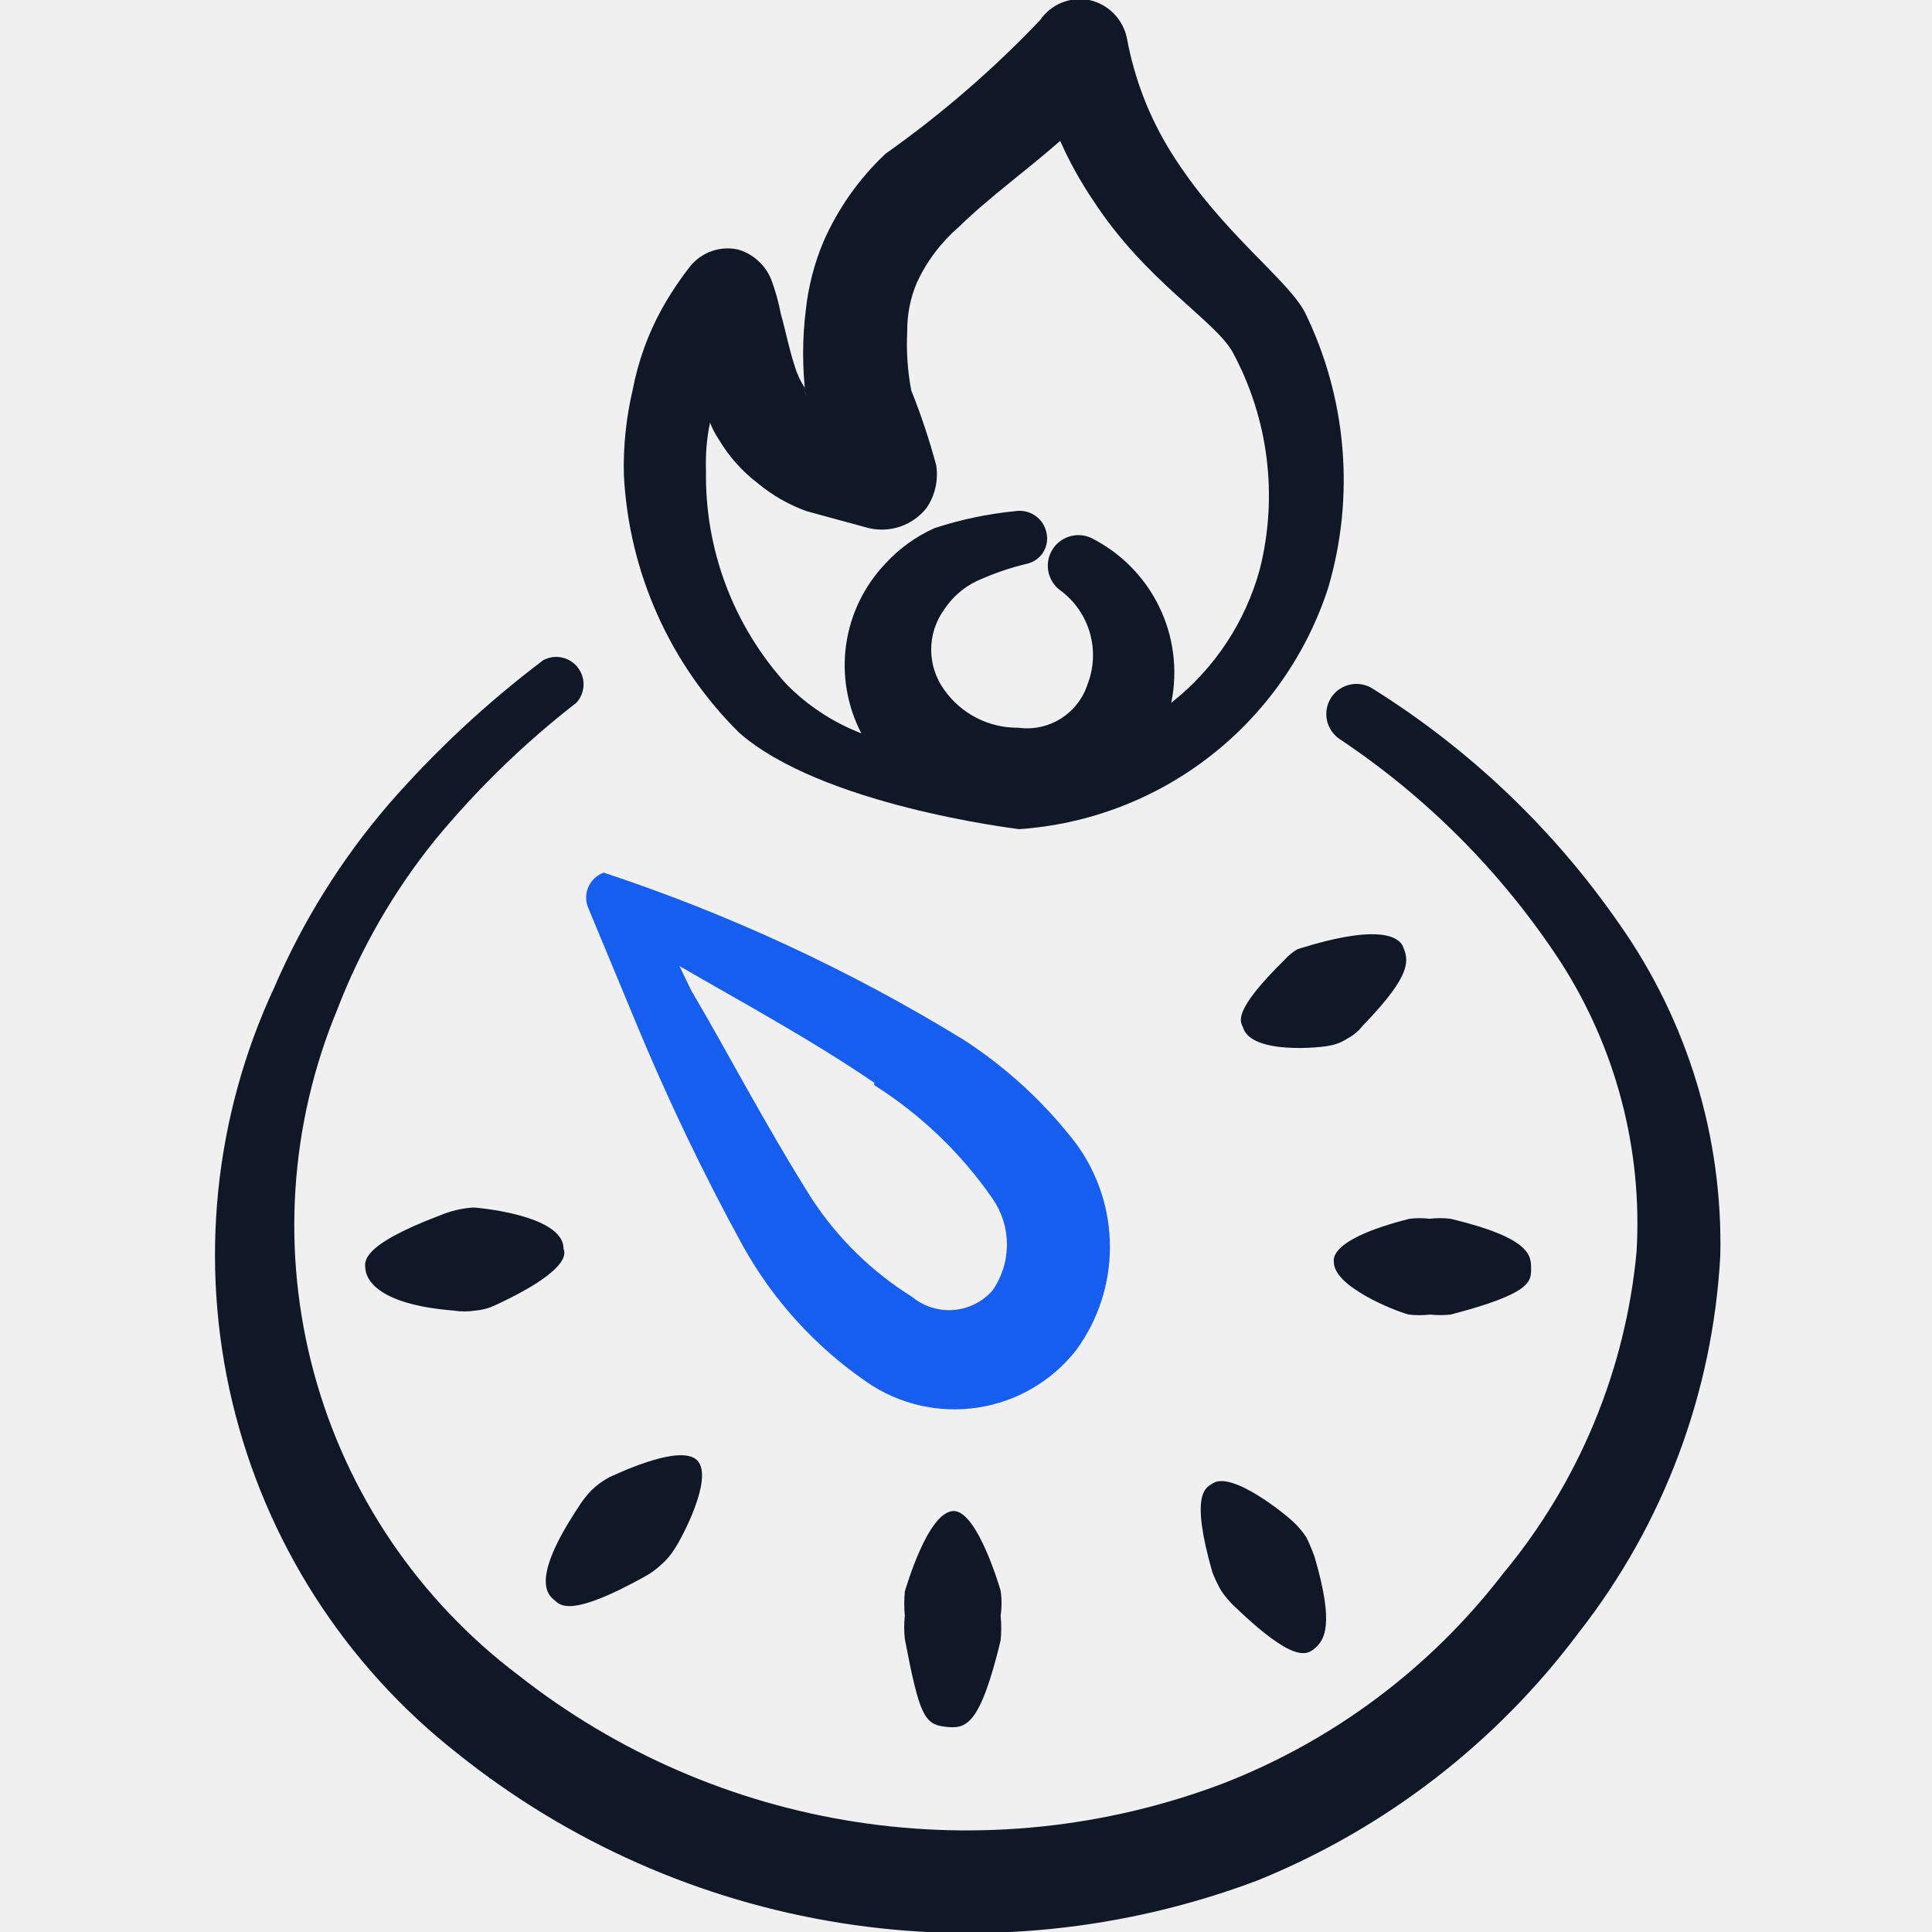
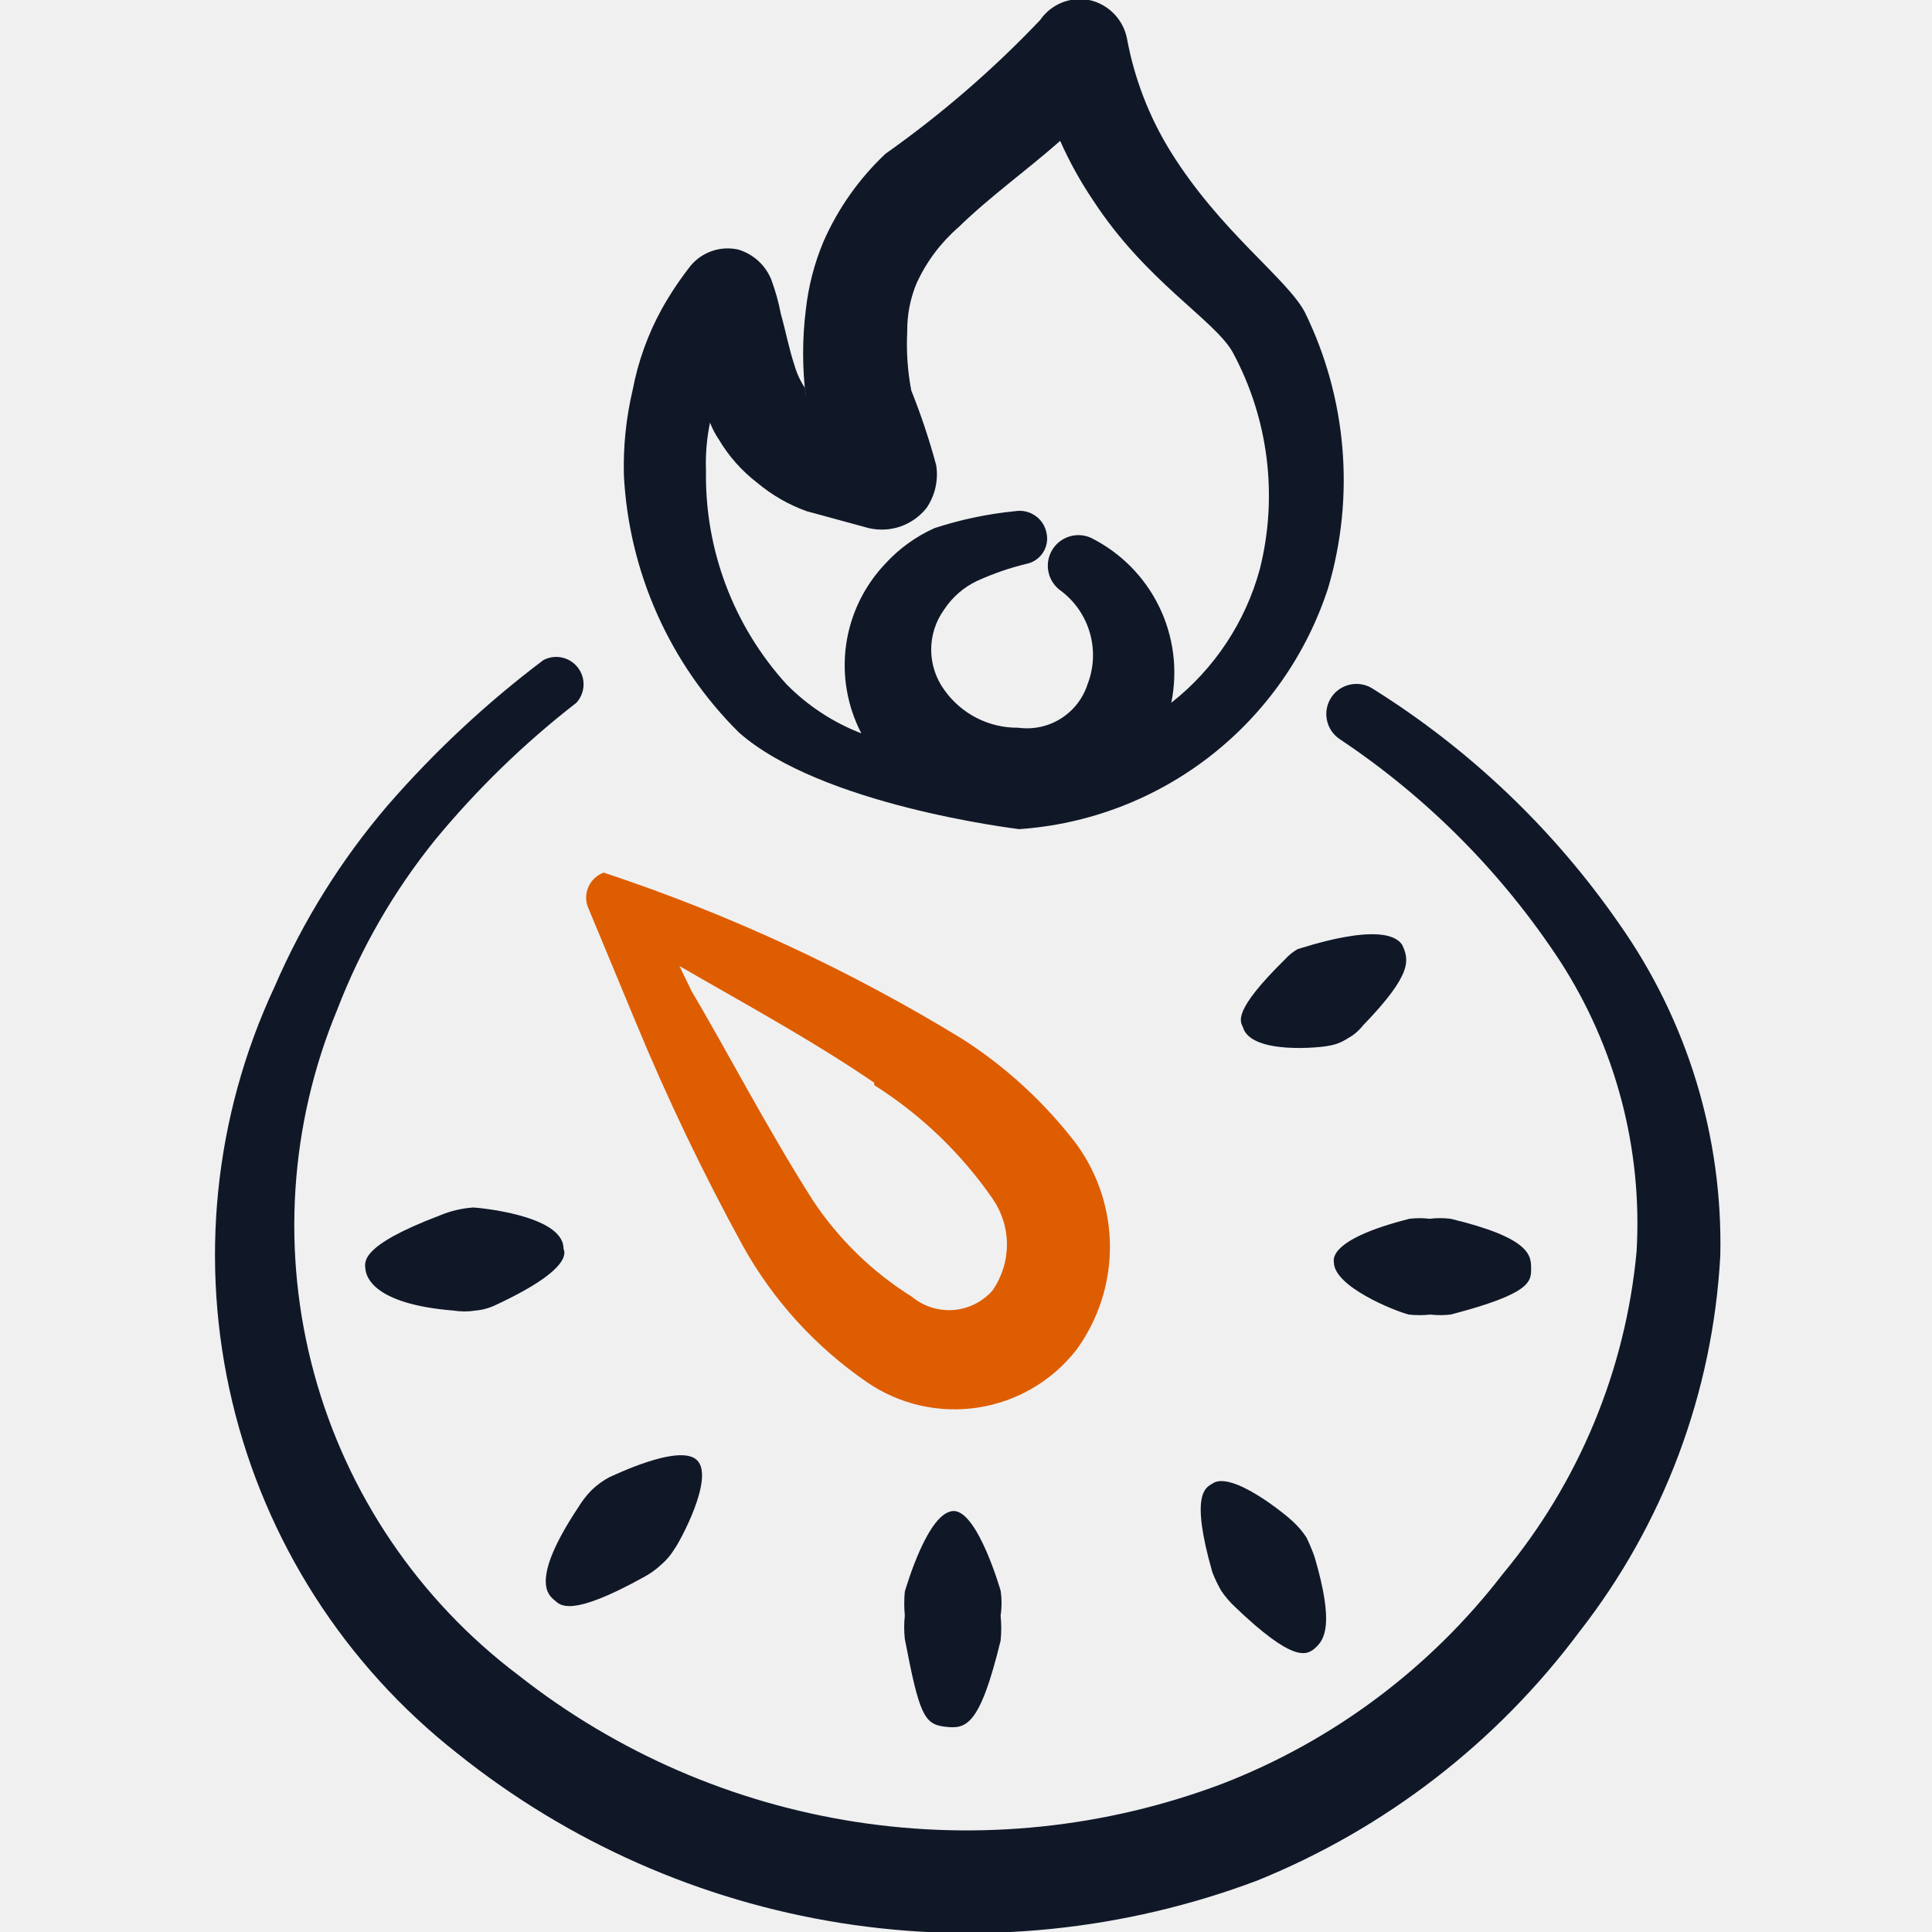
<svg xmlns="http://www.w3.org/2000/svg" width="48" height="48" viewBox="0 0 48 48" fill="none">
  <g clip-path="url(#clip0_822_10078)">
    <path fill-rule="evenodd" clip-rule="evenodd" d="M25.32 20.6C27.053 20.481 28.71 19.846 30.079 18.776C31.448 17.707 32.465 16.253 33 14.6C33.668 12.328 33.461 9.887 32.42 7.76C31.98 6.92 30.32 5.76 29.08 3.76C28.549 2.902 28.183 1.952 28 0.96C27.955 0.726 27.841 0.51 27.674 0.339C27.507 0.168 27.294 0.05 27.06 -1.63883e-05C26.83 -0.045 26.592 -0.021 26.375 0.067C26.159 0.156 25.972 0.307 25.84 0.5C24.672 1.729 23.385 2.841 22 3.82C21.345 4.436 20.822 5.177 20.46 6C20.232 6.542 20.084 7.115 20.02 7.7C19.931 8.417 19.931 9.143 20.02 9.86C20.007 9.787 20 9.714 20 9.64C19.885 9.468 19.797 9.279 19.74 9.08C19.6 8.66 19.52 8.22 19.4 7.8C19.344 7.507 19.264 7.22 19.16 6.94C19.087 6.763 18.976 6.605 18.834 6.477C18.692 6.349 18.523 6.254 18.34 6.2C18.126 6.152 17.902 6.164 17.694 6.235C17.486 6.305 17.301 6.432 17.16 6.6C16.892 6.941 16.651 7.302 16.44 7.68C16.096 8.305 15.854 8.98 15.72 9.68C15.556 10.374 15.482 11.087 15.5 11.8C15.622 14.215 16.642 16.498 18.36 18.2C20.4 20 25.18 20.58 25.32 20.6ZM17.64 10.5C17.698 10.648 17.771 10.789 17.86 10.92C18.108 11.338 18.434 11.705 18.82 12C19.182 12.303 19.595 12.54 20.04 12.7L21.58 13.12C21.843 13.182 22.118 13.168 22.373 13.08C22.628 12.991 22.852 12.832 23.02 12.62C23.232 12.31 23.317 11.931 23.26 11.56C23.09 10.928 22.883 10.307 22.64 9.7C22.549 9.219 22.515 8.729 22.54 8.24C22.535 7.821 22.616 7.406 22.78 7.02C23.025 6.492 23.38 6.021 23.82 5.64C24.6 4.88 25.5 4.24 26.34 3.5C26.569 4.017 26.843 4.512 27.16 4.98C28.46 6.98 30.16 7.94 30.62 8.74C31.515 10.391 31.758 12.318 31.3 14.14C30.942 15.454 30.171 16.618 29.1 17.46C29.266 16.652 29.159 15.811 28.798 15.07C28.436 14.328 27.839 13.727 27.1 13.36C26.927 13.283 26.732 13.274 26.552 13.334C26.373 13.394 26.222 13.518 26.13 13.683C26.037 13.848 26.009 14.042 26.052 14.226C26.095 14.411 26.204 14.572 26.36 14.68C26.708 14.942 26.96 15.311 27.079 15.729C27.198 16.148 27.178 16.594 27.02 17C26.906 17.353 26.671 17.655 26.357 17.853C26.042 18.05 25.668 18.131 25.3 18.08C24.94 18.084 24.585 18.001 24.264 17.837C23.944 17.673 23.668 17.434 23.46 17.14C23.249 16.849 23.135 16.499 23.135 16.14C23.135 15.781 23.249 15.431 23.46 15.14C23.659 14.839 23.935 14.597 24.26 14.44C24.671 14.251 25.1 14.103 25.54 14C25.7 13.957 25.838 13.854 25.923 13.713C26.009 13.571 26.037 13.402 26 13.24C25.966 13.066 25.866 12.912 25.72 12.812C25.574 12.711 25.395 12.671 25.22 12.7C24.54 12.767 23.87 12.908 23.22 13.12C22.758 13.327 22.342 13.626 22 14C21.472 14.553 21.13 15.257 21.022 16.014C20.915 16.77 21.047 17.542 21.4 18.22C20.701 17.95 20.066 17.534 19.54 17C18.224 15.552 17.509 13.657 17.54 11.7C17.525 11.297 17.558 10.894 17.64 10.5Z" fill="#101828" />
    <path fill-rule="evenodd" clip-rule="evenodd" d="M40.22 22.94C38.602 20.607 36.526 18.627 34.12 17.12C33.956 17.009 33.754 16.967 33.559 17.005C33.364 17.042 33.191 17.155 33.08 17.32C32.969 17.484 32.927 17.686 32.965 17.881C33.002 18.076 33.116 18.249 33.28 18.36C35.46 19.812 37.324 21.69 38.76 23.88C40.145 26.023 40.811 28.552 40.66 31.1C40.385 34.04 39.227 36.829 37.34 39.1C35.535 41.446 33.121 43.252 30.36 44.32C27.46 45.413 24.328 45.738 21.266 45.265C18.203 44.792 15.315 43.536 12.88 41.62C10.403 39.751 8.617 37.113 7.803 34.119C6.988 31.125 7.191 27.946 8.38 25.08C8.964 23.563 9.78 22.146 10.8 20.88C11.843 19.613 13.024 18.466 14.32 17.46C14.428 17.342 14.491 17.189 14.498 17.029C14.505 16.869 14.454 16.712 14.356 16.585C14.258 16.458 14.119 16.37 13.962 16.336C13.805 16.302 13.642 16.325 13.5 16.4C12.091 17.462 10.798 18.669 9.64 20C8.478 21.356 7.527 22.88 6.82 24.52C5.316 27.74 4.946 31.374 5.771 34.831C6.595 38.289 8.565 41.365 11.36 43.56C14.114 45.768 17.395 47.221 20.881 47.775C24.367 48.329 27.937 47.965 31.24 46.72C34.422 45.43 37.188 43.292 39.24 40.54C41.334 37.858 42.556 34.598 42.74 31.2C42.807 28.248 41.923 25.352 40.22 22.94Z" fill="#101828" />
-     <path fill-rule="evenodd" clip-rule="evenodd" d="M18.46 30.96C19.212 32.309 20.266 33.466 21.54 34.34C22.346 34.894 23.332 35.119 24.299 34.97C25.265 34.822 26.138 34.31 26.74 33.54C27.283 32.797 27.576 31.9 27.576 30.98C27.576 30.06 27.283 29.163 26.74 28.42C25.958 27.396 25.003 26.517 23.92 25.82C21.115 24.103 18.122 22.714 15 21.68C14.836 21.739 14.702 21.86 14.627 22.017C14.552 22.175 14.542 22.355 14.6 22.52L15.78 25.36C16.57 27.274 17.465 29.144 18.46 30.96ZM21.72 26.96C22.879 27.693 23.879 28.652 24.66 29.78C24.892 30.115 25.017 30.512 25.017 30.92C25.017 31.327 24.892 31.725 24.66 32.06C24.413 32.342 24.066 32.516 23.692 32.546C23.319 32.575 22.949 32.459 22.66 32.22C21.669 31.602 20.823 30.776 20.18 29.8C19.04 28 18 26 17.18 24.62L16.88 24C18.36 24.86 20.14 25.82 21.72 26.9V26.96Z" fill="#155EEF" />
+     <path fill-rule="evenodd" clip-rule="evenodd" d="M18.46 30.96C19.212 32.309 20.266 33.466 21.54 34.34C22.346 34.894 23.332 35.119 24.299 34.97C25.265 34.822 26.138 34.31 26.74 33.54C27.283 32.797 27.576 31.9 27.576 30.98C27.576 30.06 27.283 29.163 26.74 28.42C25.958 27.396 25.003 26.517 23.92 25.82C21.115 24.103 18.122 22.714 15 21.68C14.836 21.739 14.702 21.86 14.627 22.017C14.552 22.175 14.542 22.355 14.6 22.52L15.78 25.36C16.57 27.274 17.465 29.144 18.46 30.96ZM21.72 26.96C22.879 27.693 23.879 28.652 24.66 29.78C24.892 30.115 25.017 30.512 25.017 30.92C25.017 31.327 24.892 31.725 24.66 32.06C24.413 32.342 24.066 32.516 23.692 32.546C23.319 32.575 22.949 32.459 22.66 32.22C21.669 31.602 20.823 30.776 20.18 29.8C19.04 28 18 26 17.18 24.62L16.88 24C18.36 24.86 20.14 25.82 21.72 26.9V26.96Z" fill="#de5d00" />
    <path fill-rule="evenodd" clip-rule="evenodd" d="M32.24 23.58C32.12 23.649 32.012 23.737 31.92 23.84C30.6 25.14 30.82 25.38 30.88 25.52C31.08 26.22 32.88 26.02 33.02 25.98C33.185 25.954 33.342 25.892 33.48 25.8C33.628 25.721 33.757 25.612 33.86 25.48C35.12 24.18 35 23.84 34.84 23.48C34.42 22.82 32.28 23.58 32.24 23.58Z" fill="#101828" />
    <path fill-rule="evenodd" clip-rule="evenodd" d="M33.14 31.36C33.14 31.96 34.62 32.56 35 32.66C35.18 32.68 35.361 32.68 35.54 32.66C35.706 32.679 35.874 32.679 36.04 32.66C38.04 32.14 38.04 31.84 38.04 31.52C38.04 31.2 38.04 30.76 36.04 30.28C35.867 30.259 35.693 30.259 35.52 30.28C35.354 30.26 35.186 30.26 35.02 30.28C32.96 30.8 33.14 31.32 33.14 31.36Z" fill="#101828" />
    <path fill-rule="evenodd" clip-rule="evenodd" d="M32.66 38.68C32.602 38.517 32.535 38.356 32.46 38.2C32.364 38.053 32.25 37.919 32.12 37.8C31.98 37.66 30.6 36.52 30.12 36.86C29.96 36.96 29.56 37.1 30.12 39.06C30.181 39.219 30.255 39.373 30.34 39.52C30.437 39.666 30.552 39.8 30.68 39.92C32.12 41.3 32.46 41.14 32.68 40.94C32.9 40.74 33.16 40.38 32.66 38.68Z" fill="#101828" />
    <path fill-rule="evenodd" clip-rule="evenodd" d="M23.7 37.54C23.06 37.54 22.52 39.42 22.48 39.54C22.461 39.74 22.461 39.941 22.48 40.14C22.459 40.333 22.459 40.527 22.48 40.72C22.84 42.6 22.96 42.84 23.48 42.9C24 42.96 24.34 42.9 24.86 40.76C24.881 40.554 24.881 40.346 24.86 40.14C24.891 39.934 24.891 39.726 24.86 39.52C24.86 39.52 24.3 37.56 23.7 37.54Z" fill="#101828" />
    <path fill-rule="evenodd" clip-rule="evenodd" d="M16 39.18C16.152 39.099 16.294 38.998 16.42 38.88C16.554 38.766 16.669 38.631 16.76 38.48C16.88 38.32 17.76 36.72 17.32 36.28C16.88 35.84 15.16 36.7 15.14 36.7C14.979 36.786 14.831 36.894 14.7 37.02C14.57 37.153 14.456 37.3 14.36 37.46C13.14 39.3 13.64 39.64 13.78 39.76C13.92 39.88 14.16 40.2 16 39.18Z" fill="#101828" />
    <path fill-rule="evenodd" clip-rule="evenodd" d="M14 31.02C14 30.18 11.82 30 11.76 30C11.471 30.019 11.187 30.087 10.92 30.2C8.92 30.96 9.06 31.36 9.08 31.54C9.1 31.72 9.28 32.4 11.26 32.56C11.446 32.59 11.635 32.59 11.82 32.56C11.994 32.544 12.163 32.497 12.32 32.42C14.34 31.48 14 31.06 14 31.02Z" fill="#101828" />
  </g>
  <defs>
    <clipPath id="clip0_822_10078">
      <rect width="48" height="48" fill="white" />
    </clipPath>
  </defs>
</svg>
